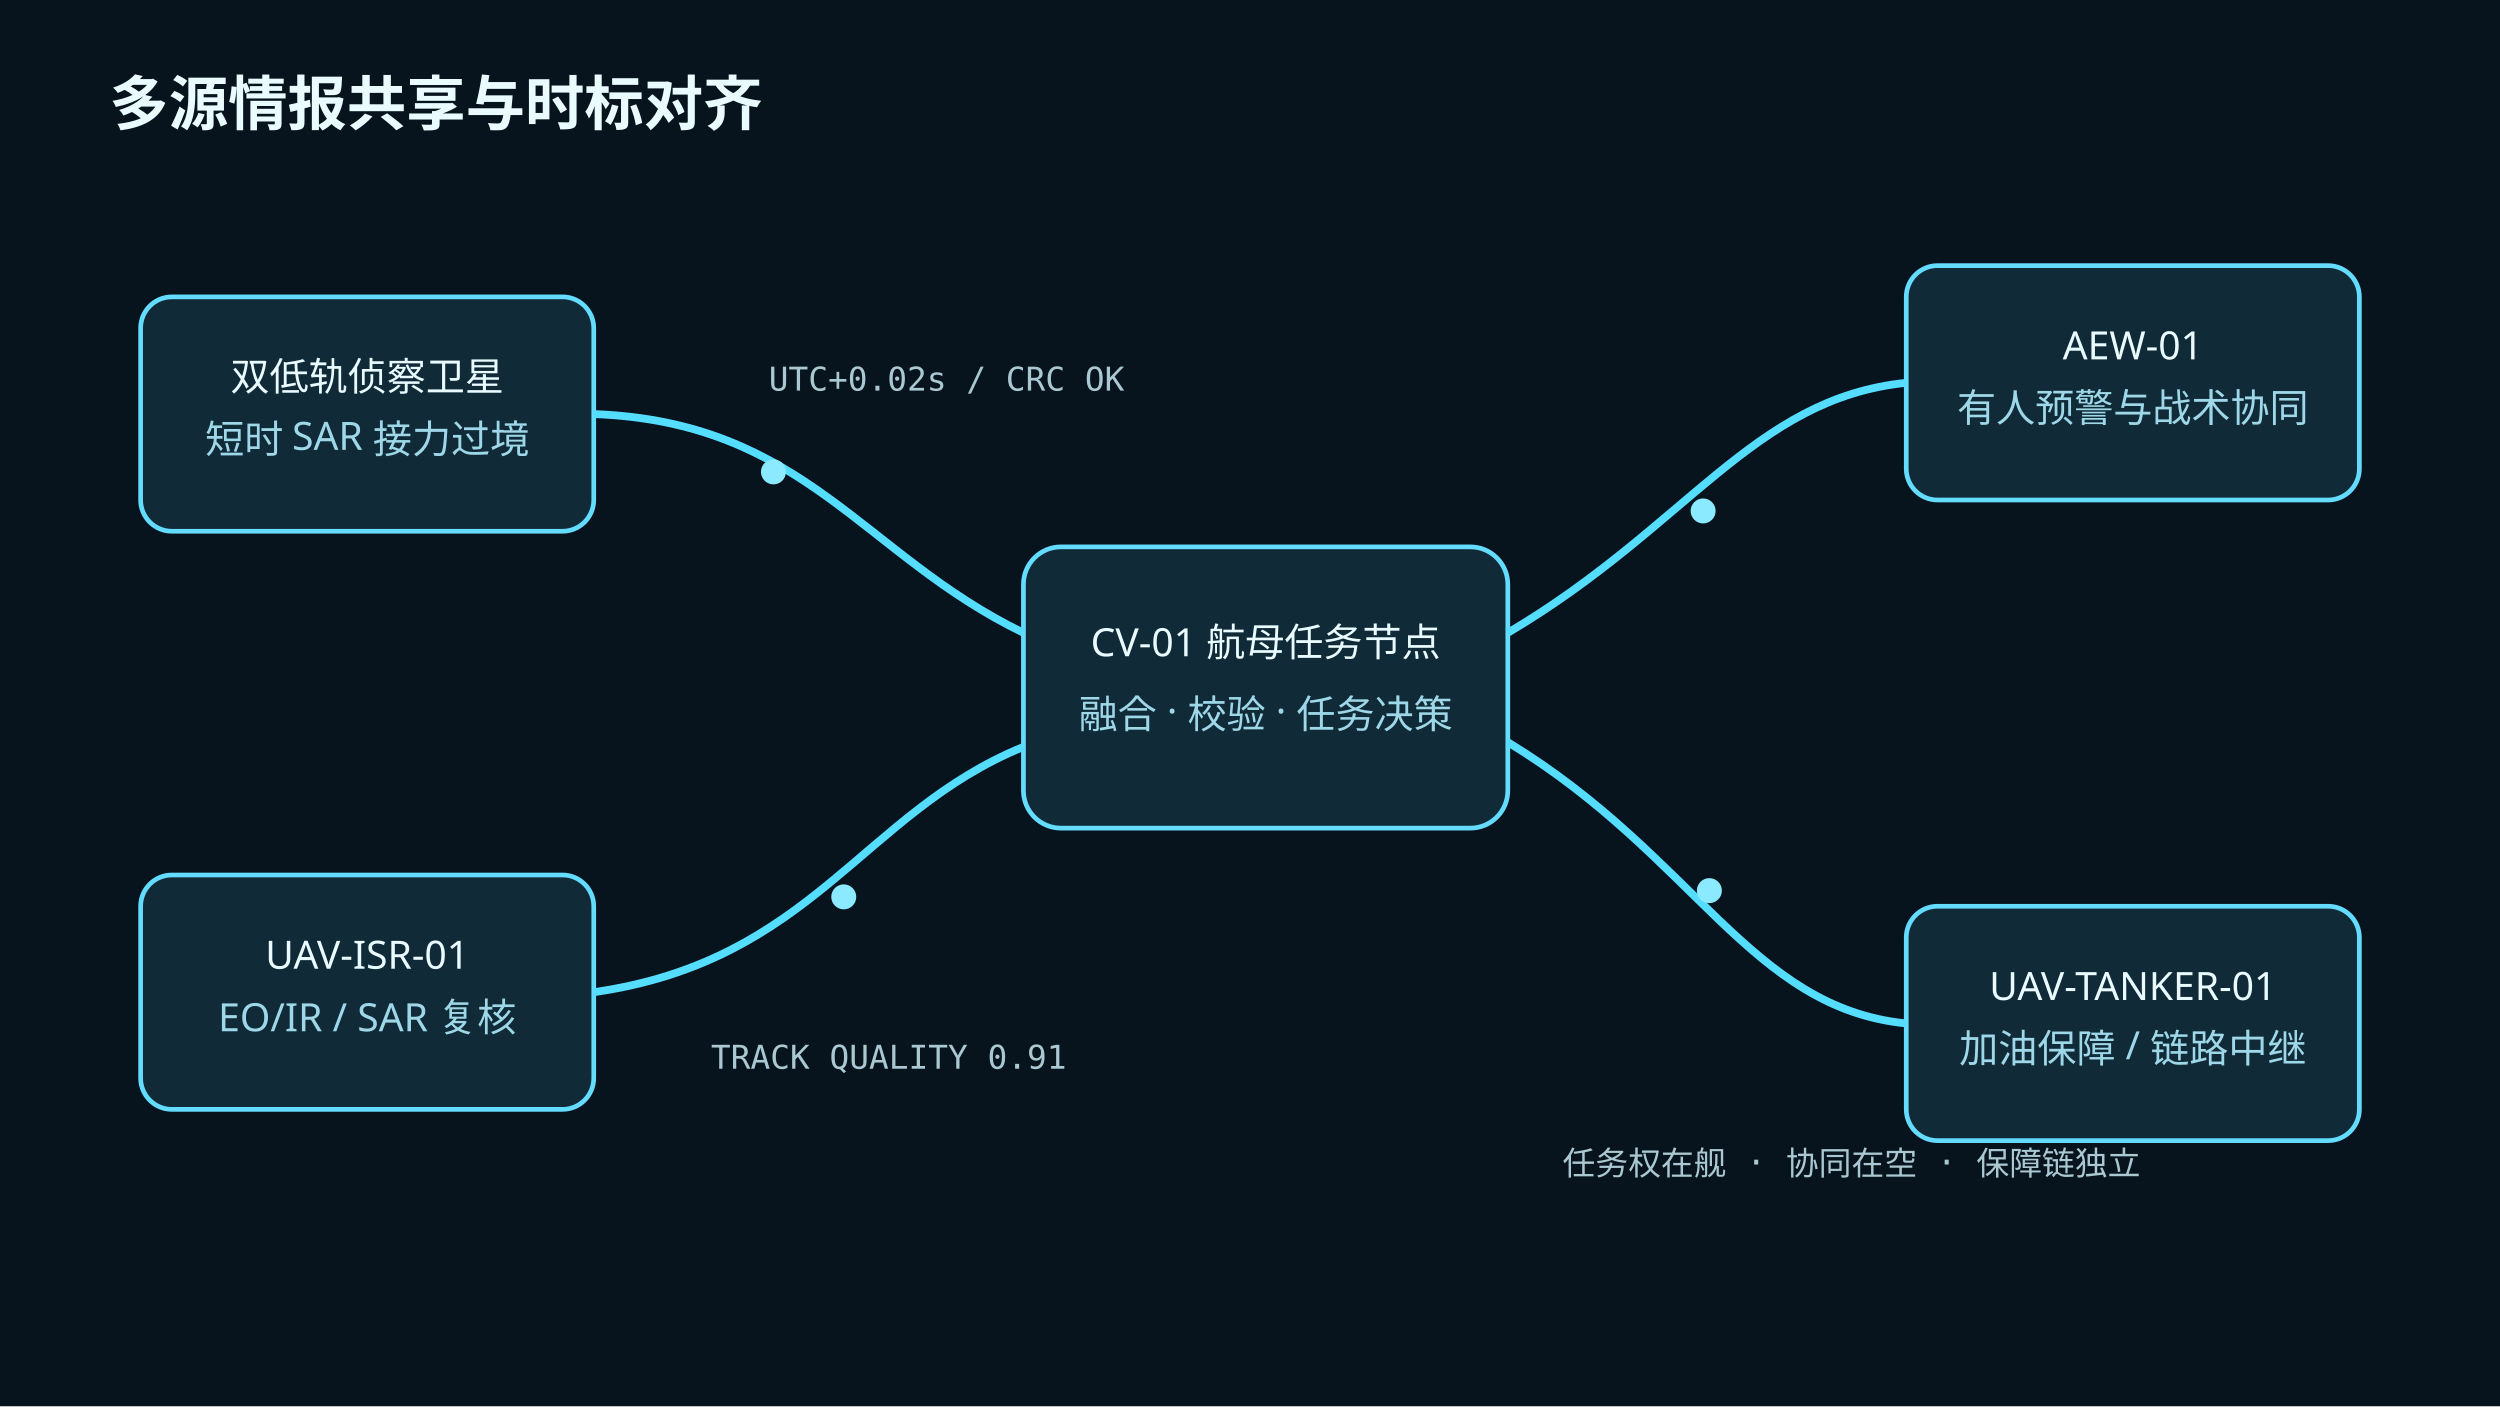
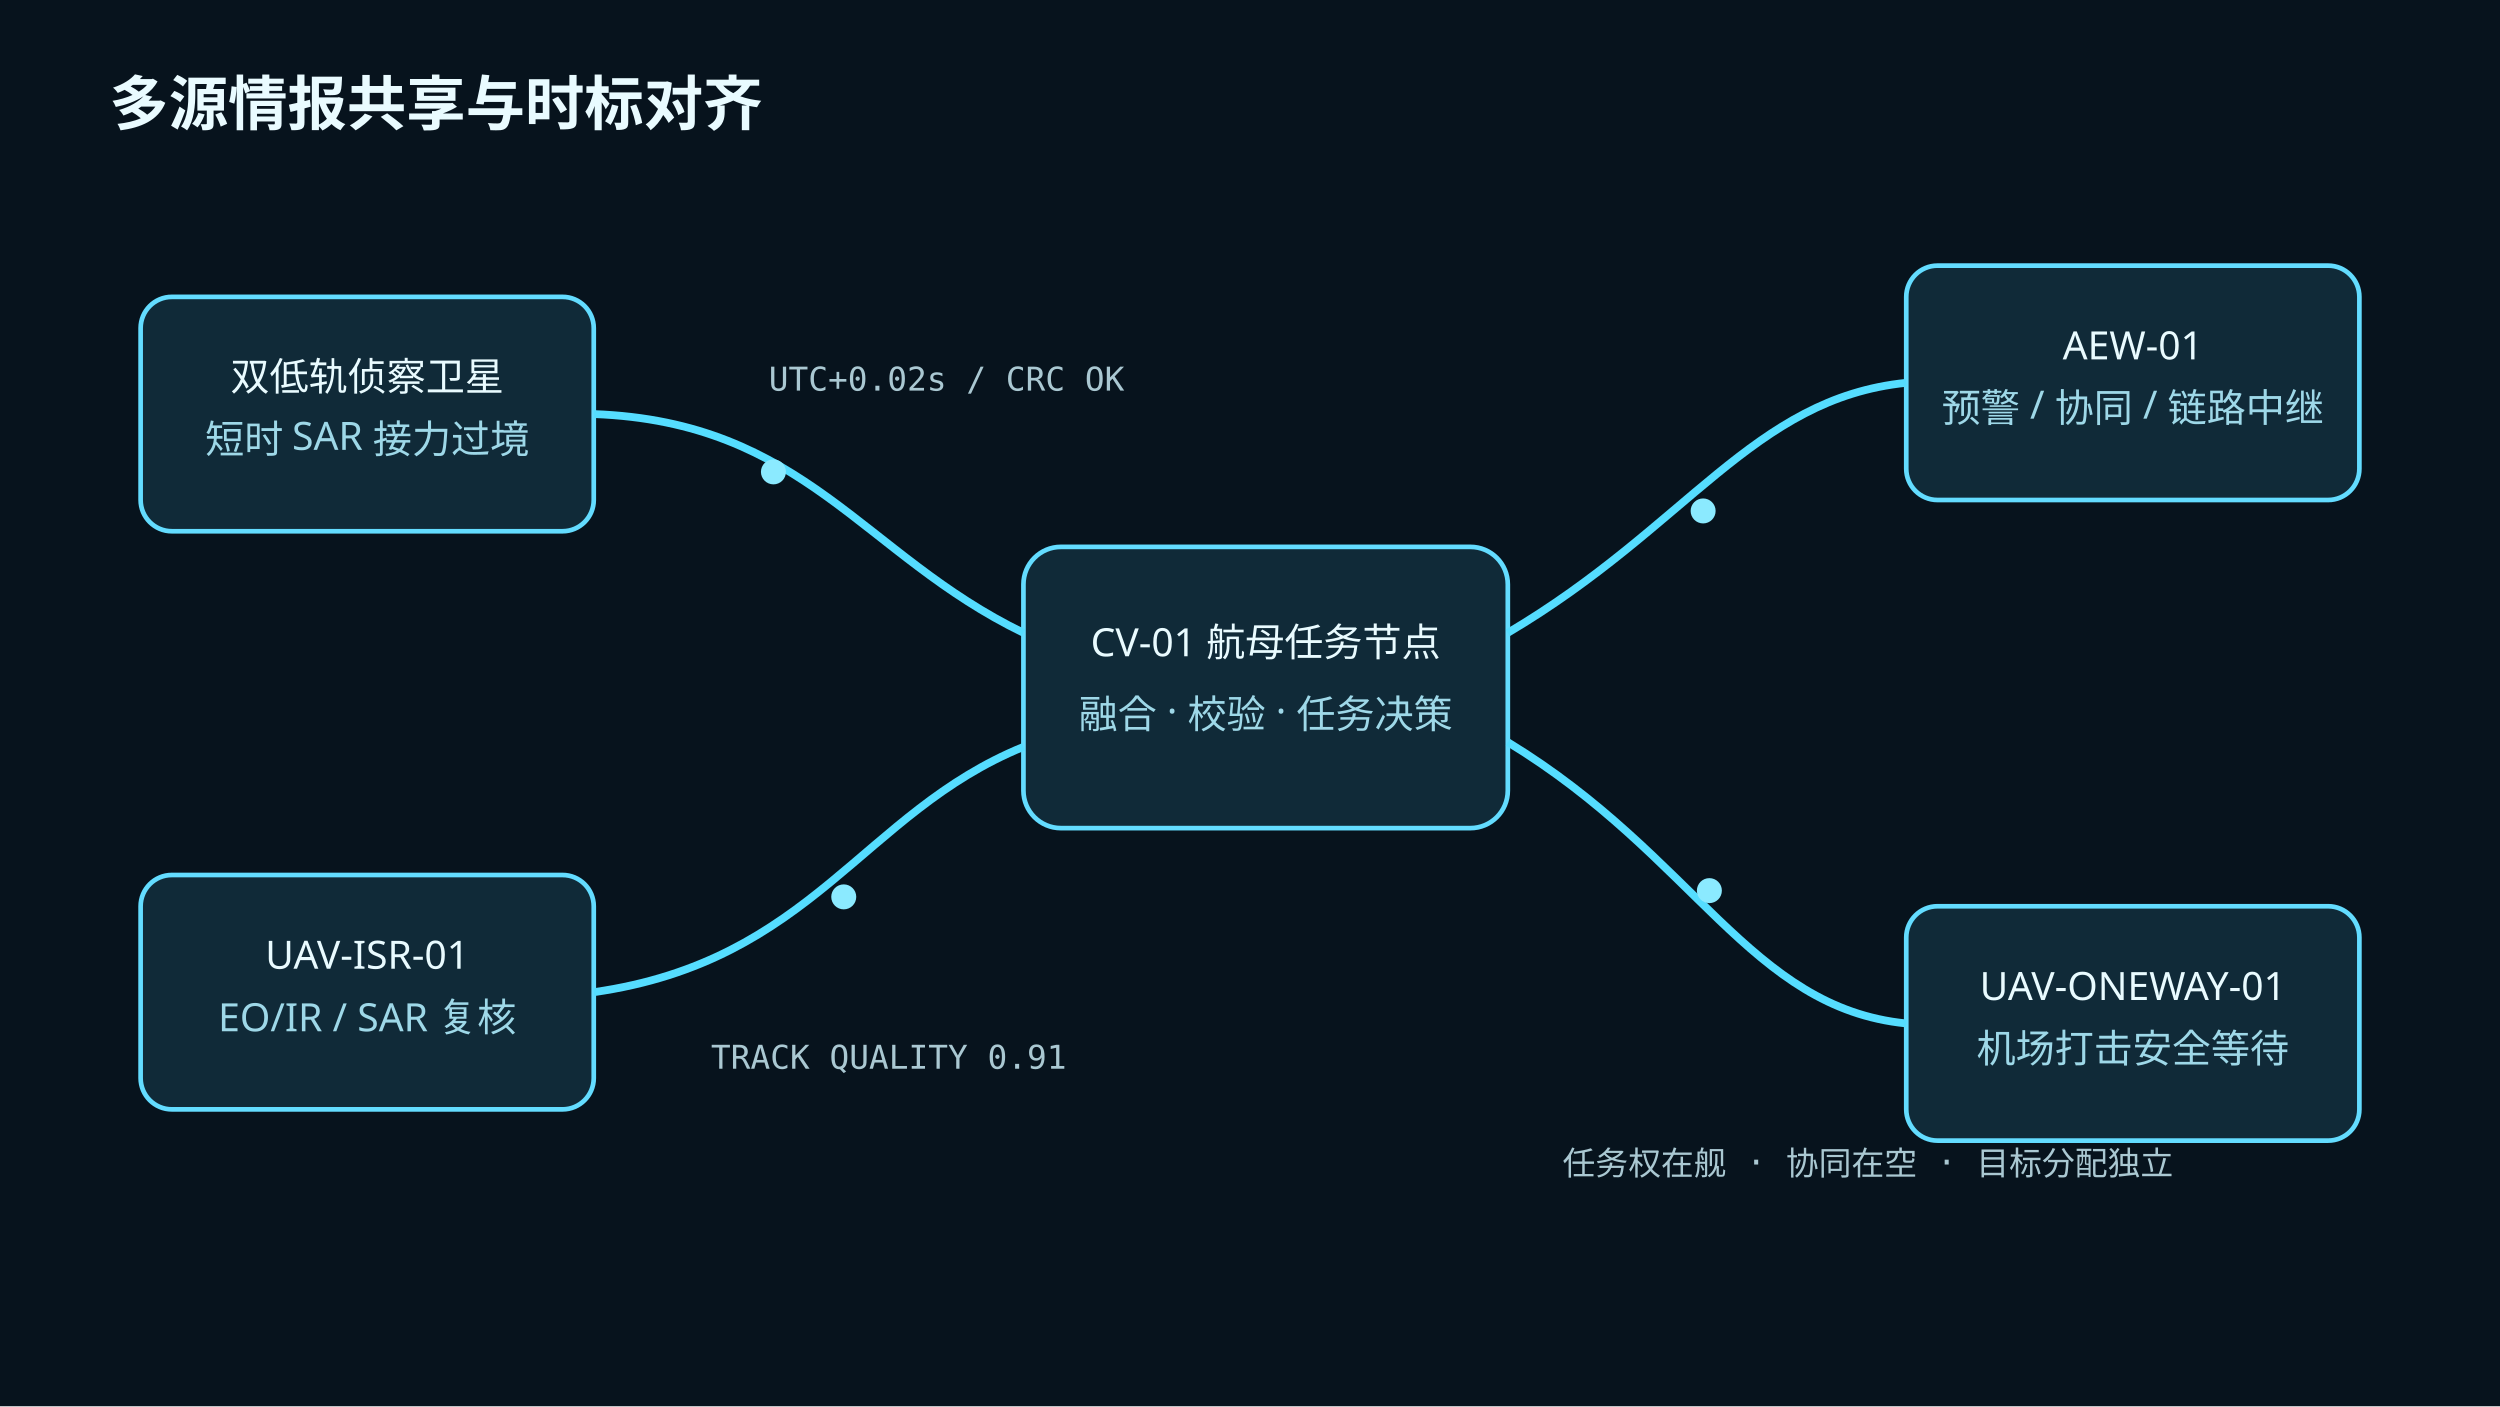
<svg xmlns="http://www.w3.org/2000/svg" width="1600" height="900" viewBox="0 0 1600 900">
  <rect width="1600" height="900" fill="#07131d" />
  <text x="70" y="80" fill="#e9fbff" font-family="sans-serif" font-size="38" font-weight="700">多源情报共享与时标对齐</text>
  <g font-family="sans-serif" text-anchor="middle">
    <g fill="#102a38" stroke="#63dcff" stroke-width="3">
      <rect x="90" y="190" width="290" height="150" rx="20" />
      <rect x="90" y="560" width="290" height="150" rx="20" />
      <rect x="655" y="350" width="310" height="180" rx="24" />
      <rect x="1220" y="170" width="290" height="150" rx="20" />
      <rect x="1220" y="580" width="290" height="150" rx="20" />
    </g>
    <g fill="#e9fbff" font-size="25">
      <text x="235" y="250">双低轨侦察卫星</text>
      <text x="235" y="290" fill="#9ed8e8">短时 SAR 接力过境</text>
      <text x="235" y="620">UAV-ISR-01</text>
      <text x="235" y="660" fill="#9ed8e8">EO/IR / SAR 复核</text>
      <text x="810" y="420">CV-01 航母任务节点</text>
      <text x="810" y="466" fill="#9ed8e8">融合 · 校验 · 任务决策</text>
      <text x="1365" y="230">AEW-01</text>
-       <text x="1365" y="270" fill="#9ed8e8">有人预警与战术协同</text>
-       <text x="1365" y="640">UAV-TANKER-01</text>
-       <text x="1365" y="680" fill="#9ed8e8">加油保障 / 链路中继</text>
+       <text x="1365" y="270" fill="#9ed8e8">预警 / 协同 / 链路中继</text>
+       <text x="1365" y="640">UAV-ONEWAY-01</text>
+       <text x="1365" y="680" fill="#9ed8e8">机场打击安全等待</text>
    </g>
  </g>
  <g fill="none" stroke="#55ddff" stroke-width="5">
    <path d="M380 265C515 270 552 355 655 405" />
    <path d="M380 635C520 615 552 520 655 478" />
    <path d="M965 405C1080 337 1122 255 1220 245" />
    <path d="M965 475C1085 548 1120 645 1220 655" />
  </g>
  <g fill="#8beaff">
    <circle cx="495" cy="302" r="8" />
    <circle cx="540" cy="574" r="8" />
    <circle cx="1090" cy="327" r="8" />
    <circle cx="1094" cy="570" r="8" />
  </g>
  <g fill="#aac8d2" font-family="monospace" font-size="21">
    <text x="492" y="250">UTC+0.02s / CRC OK</text>
    <text x="455" y="684">TRACK QUALITY 0.91</text>
-     <text x="1000" y="752">任务权在舰 · 协同在空 · 保障链独立</text>
+     <text x="1000" y="752">任务权在舰 · 协同在空 · 目标分配独立</text>
  </g>
</svg>
